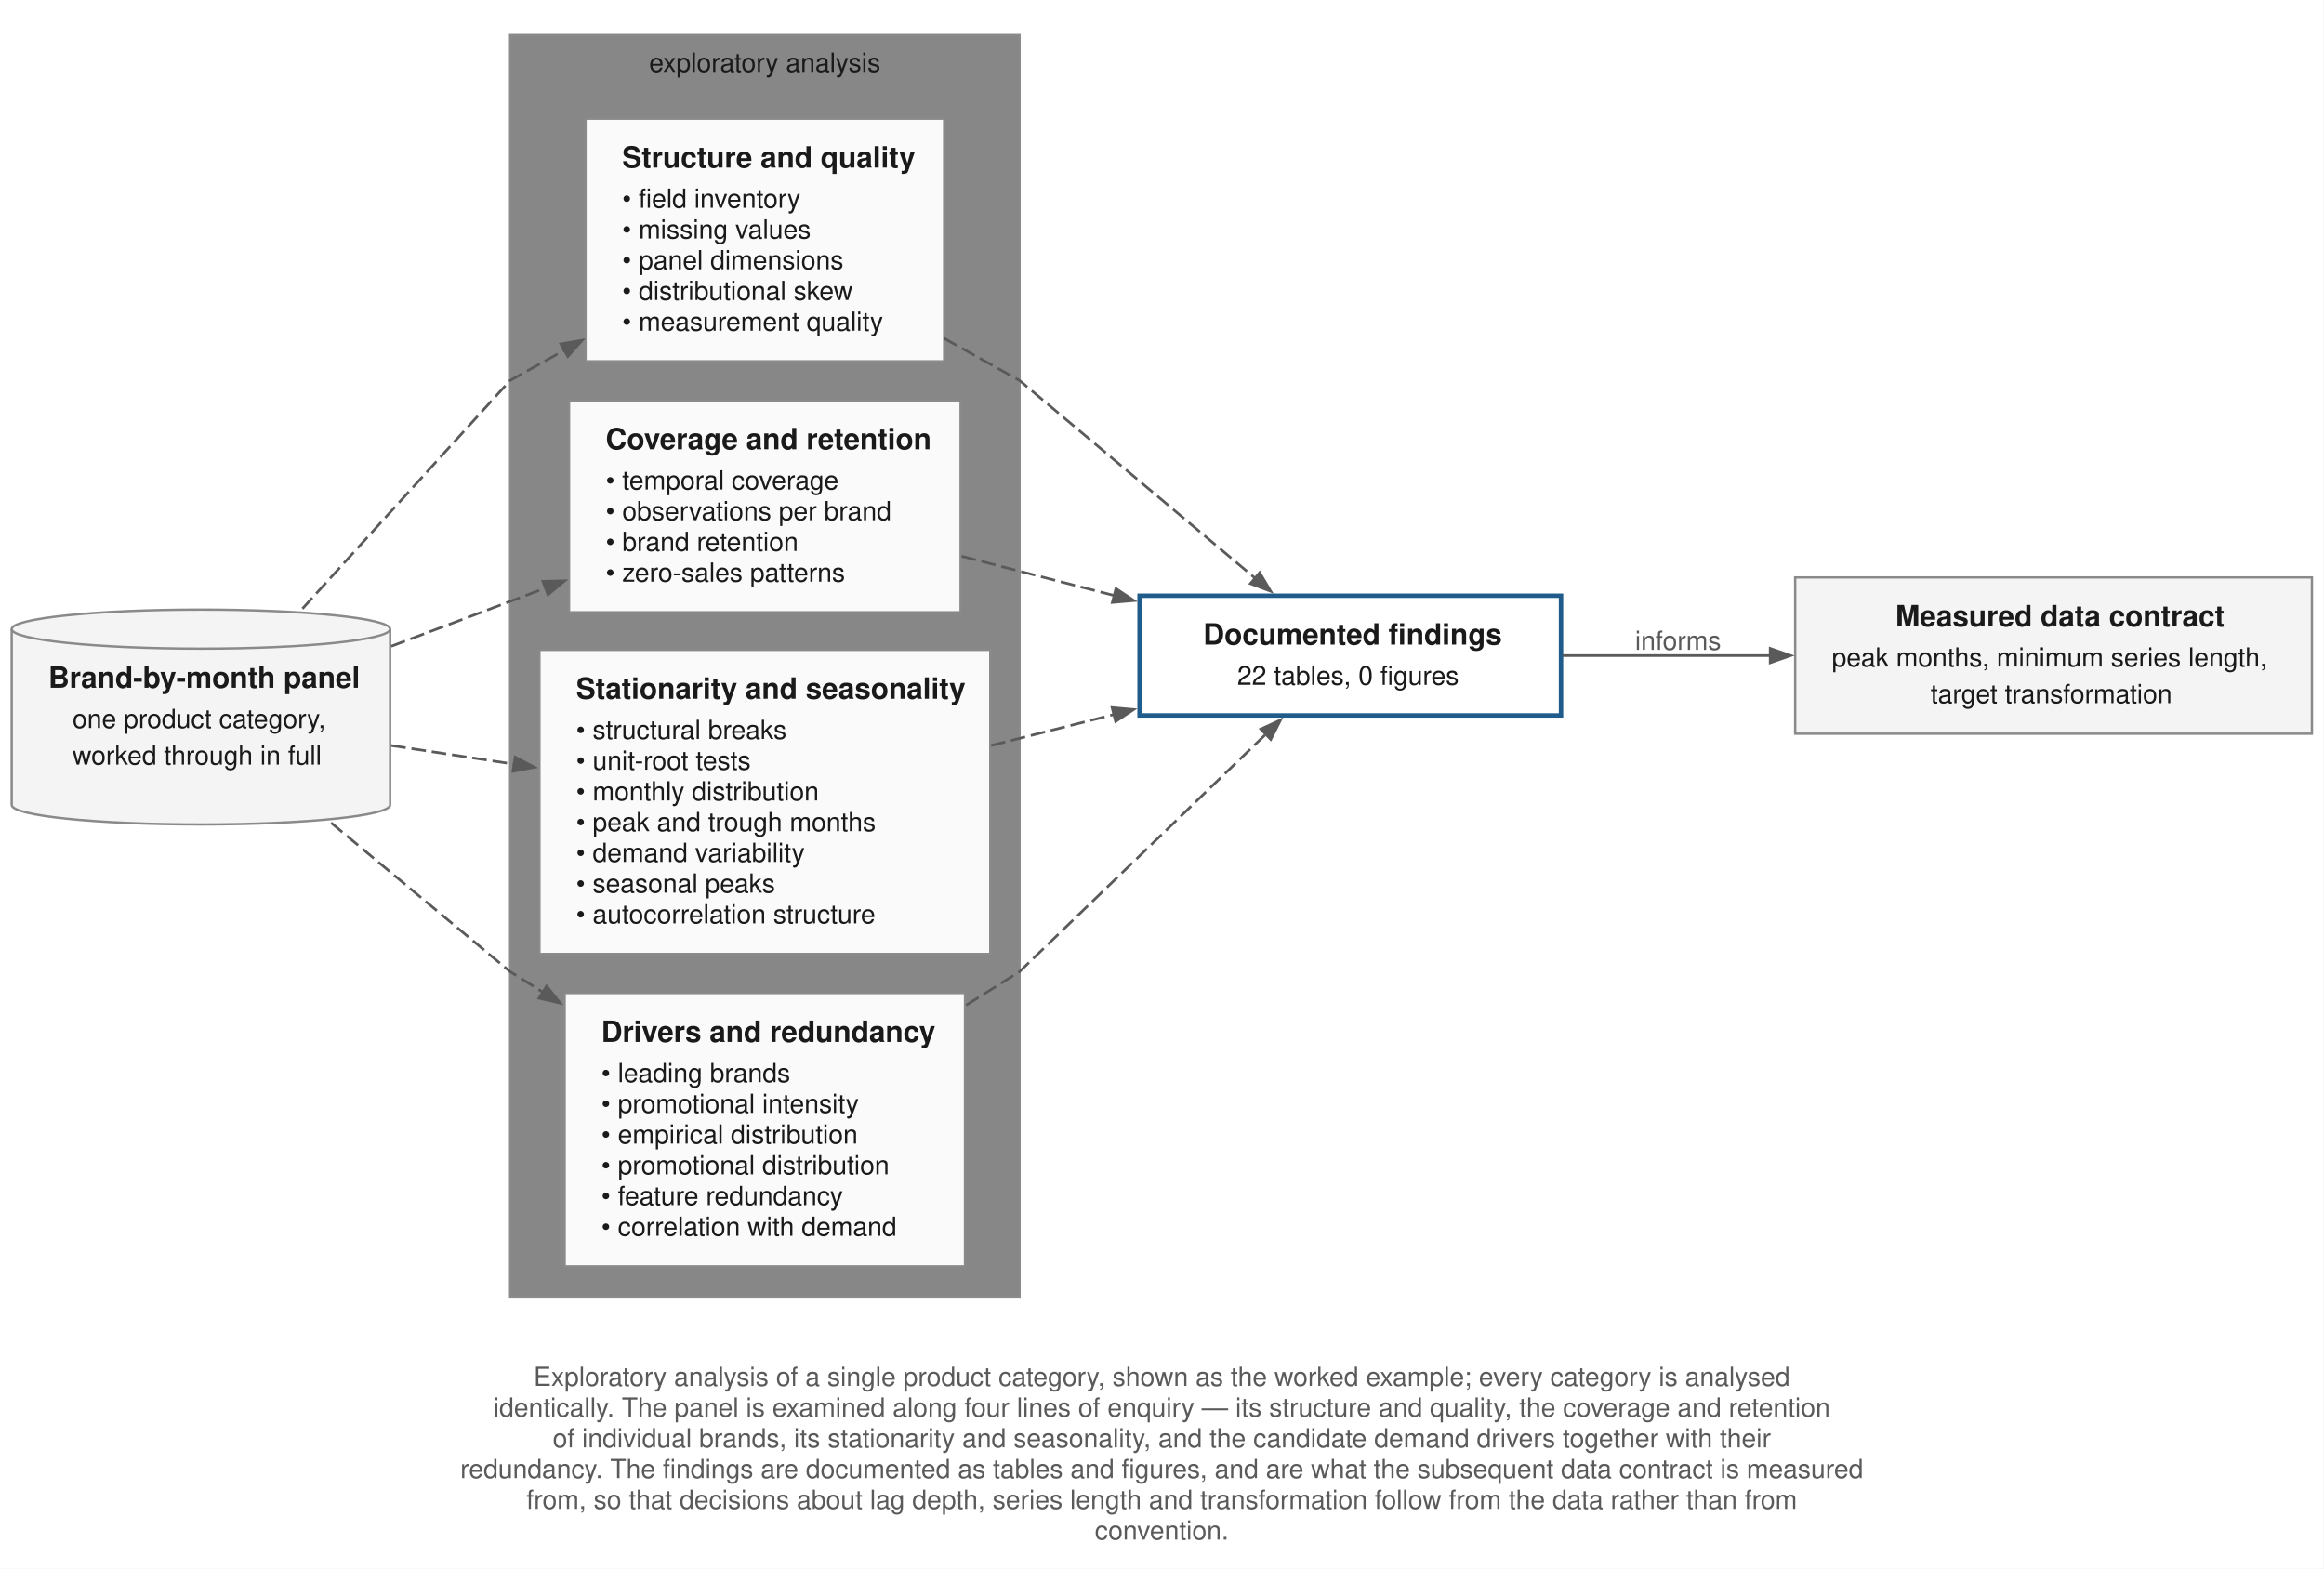
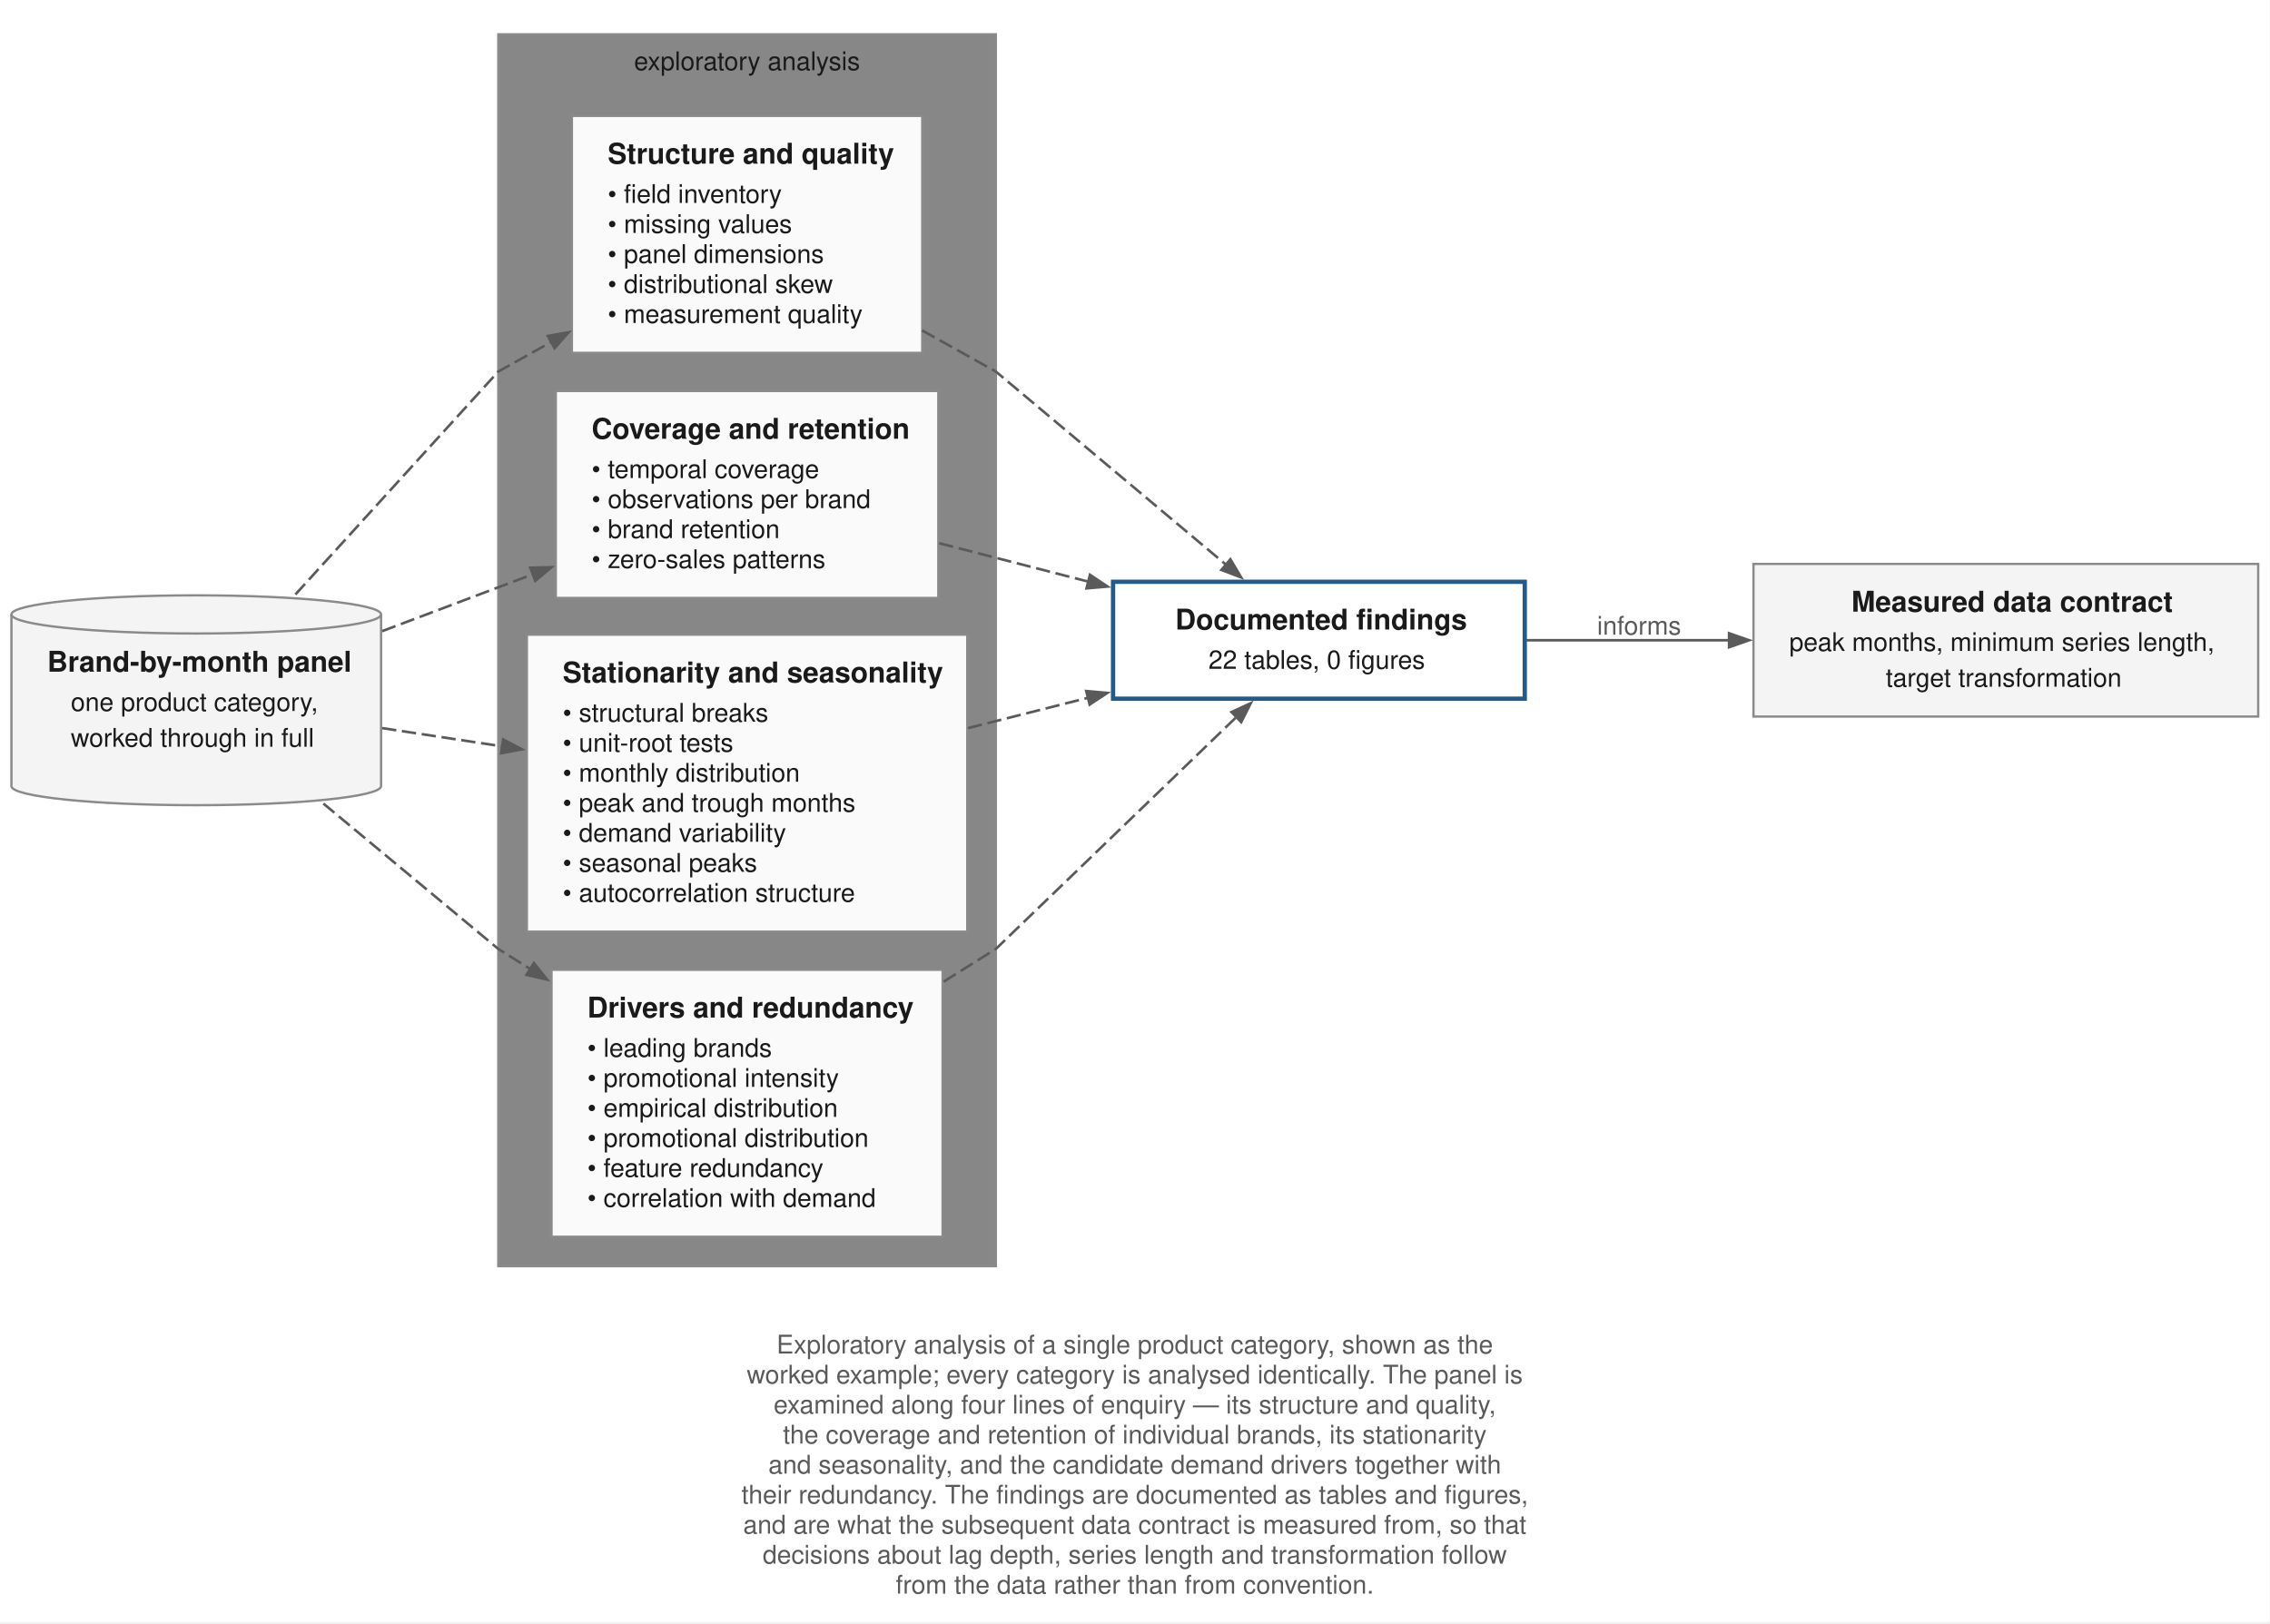
- <svg xmlns="http://www.w3.org/2000/svg" width="794pt" height="536pt" viewBox="0.00 0.00 794.00 536.00">
-   <g id="graph0" class="graph" transform="scale(1 1) rotate(0) translate(4 532)">
-     <polygon fill="white" stroke="none" points="-4,4 -4,-532 789.87,-532 789.87,4 -4,4" />
-     <text xml:space="preserve" text-anchor="middle" x="392.93" y="-58.45" font-family="Helvetica,sans-Serif" font-size="9.00" fill="#5a5a5a">Exploratory analysis of a single product category, shown as the worked example; every category is analysed</text>
-     <text xml:space="preserve" text-anchor="middle" x="392.93" y="-47.95" font-family="Helvetica,sans-Serif" font-size="9.00" fill="#5a5a5a">identically. The panel is examined along four lines of enquiry — its structure and quality, the coverage and retention</text>
-     <text xml:space="preserve" text-anchor="middle" x="392.93" y="-37.45" font-family="Helvetica,sans-Serif" font-size="9.00" fill="#5a5a5a">of individual brands, its stationarity and seasonality, and the candidate demand drivers together with their</text>
-     <text xml:space="preserve" text-anchor="middle" x="392.93" y="-26.95" font-family="Helvetica,sans-Serif" font-size="9.00" fill="#5a5a5a">redundancy. The findings are documented as tables and figures, and are what the subsequent data contract is measured</text>
-     <text xml:space="preserve" text-anchor="middle" x="392.93" y="-16.45" font-family="Helvetica,sans-Serif" font-size="9.00" fill="#5a5a5a">from, so that decisions about lag depth, series length and transformation follow from the data rather than from</text>
-     <text xml:space="preserve" text-anchor="middle" x="392.93" y="-5.95" font-family="Helvetica,sans-Serif" font-size="9.00" fill="#5a5a5a">convention.</text>
+ <svg xmlns="http://www.w3.org/2000/svg" width="794pt" height="568pt" viewBox="0.00 0.00 794.00 568.00">
+   <g id="graph0" class="graph" transform="scale(1 1) rotate(0) translate(4 563.5)">
+     <polygon fill="white" stroke="none" points="-4,4 -4,-563.5 789.87,-563.5 789.87,4 -4,4" />
+     <text xml:space="preserve" text-anchor="middle" x="392.93" y="-89.95" font-family="Helvetica,sans-Serif" font-size="9.00" fill="#5a5a5a">Exploratory analysis of a single product category, shown as the</text>
+     <text xml:space="preserve" text-anchor="middle" x="392.93" y="-79.45" font-family="Helvetica,sans-Serif" font-size="9.00" fill="#5a5a5a">worked example; every category is analysed identically. The panel is</text>
+     <text xml:space="preserve" text-anchor="middle" x="392.93" y="-68.95" font-family="Helvetica,sans-Serif" font-size="9.00" fill="#5a5a5a">examined along four lines of enquiry — its structure and quality,</text>
+     <text xml:space="preserve" text-anchor="middle" x="392.93" y="-58.45" font-family="Helvetica,sans-Serif" font-size="9.00" fill="#5a5a5a">the coverage and retention of individual brands, its stationarity</text>
+     <text xml:space="preserve" text-anchor="middle" x="392.93" y="-47.95" font-family="Helvetica,sans-Serif" font-size="9.00" fill="#5a5a5a">and seasonality, and the candidate demand drivers together with</text>
+     <text xml:space="preserve" text-anchor="middle" x="392.93" y="-37.45" font-family="Helvetica,sans-Serif" font-size="9.00" fill="#5a5a5a">their redundancy. The findings are documented as tables and figures,</text>
+     <text xml:space="preserve" text-anchor="middle" x="392.93" y="-26.95" font-family="Helvetica,sans-Serif" font-size="9.00" fill="#5a5a5a">and are what the subsequent data contract is measured from, so that</text>
+     <text xml:space="preserve" text-anchor="middle" x="392.93" y="-16.45" font-family="Helvetica,sans-Serif" font-size="9.00" fill="#5a5a5a">decisions about lag depth, series length and transformation follow</text>
+     <text xml:space="preserve" text-anchor="middle" x="392.93" y="-5.95" font-family="Helvetica,sans-Serif" font-size="9.00" fill="#5a5a5a">from the data rather than from convention.</text>
    <g id="clust1" class="cluster">
-       <polygon fill="#878787" stroke="#8a8a8a" stroke-width="0.8" points="170.29,-89 170.29,-520 344.33,-520 344.33,-89 170.29,-89" />
-       <text xml:space="preserve" text-anchor="middle" x="257.31" y="-507.45" font-family="Helvetica,sans-Serif" font-size="9.00" fill="#1a1a1a">exploratory analysis</text>
+       <polygon fill="#878787" stroke="#8a8a8a" stroke-width="0.8" points="170.29,-120.5 170.29,-551.5 344.33,-551.5 344.33,-120.5 170.29,-120.5" />
+       <text xml:space="preserve" text-anchor="middle" x="257.31" y="-538.95" font-family="Helvetica,sans-Serif" font-size="9.00" fill="#1a1a1a">exploratory analysis</text>
    </g>
    <g id="node1" class="node">
-       <path fill="#f4f4f4" stroke="#8a8a8a" stroke-width="0.8" d="M129.29,-317.04C129.29,-320.72 100.32,-323.71 64.64,-323.71 28.97,-323.71 0,-320.72 0,-317.04 0,-317.04 0,-256.96 0,-256.96 0,-253.28 28.97,-250.29 64.64,-250.29 100.32,-250.29 129.29,-253.28 129.29,-256.96 129.29,-256.96 129.29,-317.04 129.29,-317.04" />
-       <path fill="none" stroke="#8a8a8a" stroke-width="0.8" d="M129.29,-317.04C129.29,-313.35 100.32,-310.36 64.64,-310.36 28.97,-310.36 0,-313.35 0,-317.04" />
-       <text xml:space="preserve" text-anchor="start" x="12.52" y="-297" font-family="Helvetica,sans-Serif" font-weight="bold" font-size="10.00" fill="#1a1a1a">Brand-by-month panel</text>
-       <text xml:space="preserve" text-anchor="start" x="20.77" y="-283.25" font-family="Helvetica,sans-Serif" font-size="9.00" fill="#1a1a1a">one product category,</text>
-       <text xml:space="preserve" text-anchor="start" x="20.77" y="-270.75" font-family="Helvetica,sans-Serif" font-size="9.00" fill="#1a1a1a">worked through in full</text>
+       <path fill="#f4f4f4" stroke="#8a8a8a" stroke-width="0.8" d="M129.29,-348.54C129.29,-352.22 100.32,-355.21 64.64,-355.21 28.97,-355.21 0,-352.22 0,-348.54 0,-348.54 0,-288.46 0,-288.46 0,-284.78 28.97,-281.79 64.64,-281.79 100.32,-281.79 129.29,-284.78 129.29,-288.46 129.29,-288.46 129.29,-348.54 129.29,-348.54" />
+       <path fill="none" stroke="#8a8a8a" stroke-width="0.8" d="M129.29,-348.54C129.29,-344.85 100.32,-341.86 64.64,-341.86 28.97,-341.86 0,-344.85 0,-348.54" />
+       <text xml:space="preserve" text-anchor="start" x="12.52" y="-328.5" font-family="Helvetica,sans-Serif" font-weight="bold" font-size="10.00" fill="#1a1a1a">Brand-by-month panel</text>
+       <text xml:space="preserve" text-anchor="start" x="20.77" y="-314.75" font-family="Helvetica,sans-Serif" font-size="9.00" fill="#1a1a1a">one product category,</text>
+       <text xml:space="preserve" text-anchor="start" x="20.77" y="-302.25" font-family="Helvetica,sans-Serif" font-size="9.00" fill="#1a1a1a">worked through in full</text>
    </g>
    <g id="node2" class="node">
-       <polygon fill="#fafafa" stroke="#8a8a8a" stroke-width="0.8" points="318.58,-491.45 196.04,-491.45 196.04,-408.55 318.58,-408.55 318.58,-491.45" />
-       <text xml:space="preserve" text-anchor="start" x="208.56" y="-474.75" font-family="Helvetica,sans-Serif" font-weight="bold" font-size="10.00" fill="#1a1a1a">Structure and quality</text>
-       <text xml:space="preserve" text-anchor="start" x="208.56" y="-461" font-family="Helvetica,sans-Serif" font-size="9.00" fill="#1a1a1a">• field inventory</text>
-       <text xml:space="preserve" text-anchor="start" x="208.56" y="-450.5" font-family="Helvetica,sans-Serif" font-size="9.00" fill="#1a1a1a">• missing values</text>
-       <text xml:space="preserve" text-anchor="start" x="208.56" y="-440" font-family="Helvetica,sans-Serif" font-size="9.00" fill="#1a1a1a">• panel dimensions</text>
-       <text xml:space="preserve" text-anchor="start" x="208.56" y="-429.5" font-family="Helvetica,sans-Serif" font-size="9.00" fill="#1a1a1a">• distributional skew</text>
-       <text xml:space="preserve" text-anchor="start" x="208.56" y="-419" font-family="Helvetica,sans-Serif" font-size="9.00" fill="#1a1a1a">• measurement quality</text>
+       <polygon fill="#fafafa" stroke="#8a8a8a" stroke-width="0.8" points="318.58,-522.95 196.04,-522.95 196.04,-440.05 318.58,-440.05 318.58,-522.95" />
+       <text xml:space="preserve" text-anchor="start" x="208.56" y="-506.25" font-family="Helvetica,sans-Serif" font-weight="bold" font-size="10.00" fill="#1a1a1a">Structure and quality</text>
+       <text xml:space="preserve" text-anchor="start" x="208.56" y="-492.5" font-family="Helvetica,sans-Serif" font-size="9.00" fill="#1a1a1a">• field inventory</text>
+       <text xml:space="preserve" text-anchor="start" x="208.56" y="-482" font-family="Helvetica,sans-Serif" font-size="9.00" fill="#1a1a1a">• missing values</text>
+       <text xml:space="preserve" text-anchor="start" x="208.56" y="-471.5" font-family="Helvetica,sans-Serif" font-size="9.00" fill="#1a1a1a">• panel dimensions</text>
+       <text xml:space="preserve" text-anchor="start" x="208.56" y="-461" font-family="Helvetica,sans-Serif" font-size="9.00" fill="#1a1a1a">• distributional skew</text>
+       <text xml:space="preserve" text-anchor="start" x="208.56" y="-450.5" font-family="Helvetica,sans-Serif" font-size="9.00" fill="#1a1a1a">• measurement quality</text>
    </g>
    <g id="edge1" class="edge">
-       <path fill="none" stroke="#5a5a5a" stroke-width="0.9" stroke-dasharray="5,2" d="M99.33,-324.02C129.92,-357.64 170.29,-402 170.29,-402 170.29,-402 178.08,-406.34 188.96,-412.42" />
-       <polygon fill="#5a5a5a" stroke="#5a5a5a" stroke-width="0.9" points="187.6,-414.47 194.91,-415.74 189.99,-410.19 187.6,-414.47" />
+       <path fill="none" stroke="#5a5a5a" stroke-width="0.9" stroke-dasharray="5,2" d="M99.33,-355.52C129.92,-389.14 170.29,-433.5 170.29,-433.5 170.29,-433.5 178.08,-437.84 188.96,-443.92" />
+       <polygon fill="#5a5a5a" stroke="#5a5a5a" stroke-width="0.9" points="187.6,-445.97 194.91,-447.24 189.99,-441.69 187.6,-445.97" />
    </g>
    <g id="node3" class="node">
-       <polygon fill="#fafafa" stroke="#8a8a8a" stroke-width="0.8" points="324.2,-395.2 190.41,-395.2 190.41,-322.8 324.2,-322.8 324.2,-395.2" />
-       <text xml:space="preserve" text-anchor="start" x="202.93" y="-378.5" font-family="Helvetica,sans-Serif" font-weight="bold" font-size="10.00" fill="#1a1a1a">Coverage and retention</text>
-       <text xml:space="preserve" text-anchor="start" x="202.93" y="-364.75" font-family="Helvetica,sans-Serif" font-size="9.00" fill="#1a1a1a">• temporal coverage</text>
-       <text xml:space="preserve" text-anchor="start" x="202.93" y="-354.25" font-family="Helvetica,sans-Serif" font-size="9.00" fill="#1a1a1a">• observations per brand</text>
-       <text xml:space="preserve" text-anchor="start" x="202.93" y="-343.75" font-family="Helvetica,sans-Serif" font-size="9.00" fill="#1a1a1a">• brand retention</text>
-       <text xml:space="preserve" text-anchor="start" x="202.93" y="-333.25" font-family="Helvetica,sans-Serif" font-size="9.00" fill="#1a1a1a">• zero-sales patterns</text>
+       <polygon fill="#fafafa" stroke="#8a8a8a" stroke-width="0.8" points="324.2,-426.7 190.41,-426.7 190.41,-354.3 324.2,-354.3 324.2,-426.7" />
+       <text xml:space="preserve" text-anchor="start" x="202.93" y="-410" font-family="Helvetica,sans-Serif" font-weight="bold" font-size="10.00" fill="#1a1a1a">Coverage and retention</text>
+       <text xml:space="preserve" text-anchor="start" x="202.93" y="-396.25" font-family="Helvetica,sans-Serif" font-size="9.00" fill="#1a1a1a">• temporal coverage</text>
+       <text xml:space="preserve" text-anchor="start" x="202.93" y="-385.75" font-family="Helvetica,sans-Serif" font-size="9.00" fill="#1a1a1a">• observations per brand</text>
+       <text xml:space="preserve" text-anchor="start" x="202.93" y="-375.25" font-family="Helvetica,sans-Serif" font-size="9.00" fill="#1a1a1a">• brand retention</text>
+       <text xml:space="preserve" text-anchor="start" x="202.93" y="-364.75" font-family="Helvetica,sans-Serif" font-size="9.00" fill="#1a1a1a">• zero-sales patterns</text>
    </g>
    <g id="edge2" class="edge">
-       <path fill="none" stroke="#5a5a5a" stroke-width="0.9" stroke-dasharray="5,2" d="M129.66,-311.18C146.7,-317.61 165.24,-324.61 182.75,-331.22" />
-       <polygon fill="#5a5a5a" stroke="#5a5a5a" stroke-width="0.9" points="181.49,-333.37 188.91,-333.55 183.22,-328.78 181.49,-333.37" />
+       <path fill="none" stroke="#5a5a5a" stroke-width="0.9" stroke-dasharray="5,2" d="M129.66,-342.68C146.7,-349.11 165.24,-356.11 182.75,-362.72" />
+       <polygon fill="#5a5a5a" stroke="#5a5a5a" stroke-width="0.9" points="181.49,-364.87 188.91,-365.05 183.22,-360.28 181.49,-364.87" />
    </g>
    <g id="node4" class="node">
-       <polygon fill="#fafafa" stroke="#8a8a8a" stroke-width="0.8" points="334.33,-309.95 180.29,-309.95 180.29,-206.05 334.33,-206.05 334.33,-309.95" />
-       <text xml:space="preserve" text-anchor="start" x="192.81" y="-293.25" font-family="Helvetica,sans-Serif" font-weight="bold" font-size="10.00" fill="#1a1a1a">Stationarity and seasonality</text>
-       <text xml:space="preserve" text-anchor="start" x="192.81" y="-279.5" font-family="Helvetica,sans-Serif" font-size="9.00" fill="#1a1a1a">• structural breaks</text>
-       <text xml:space="preserve" text-anchor="start" x="192.81" y="-269" font-family="Helvetica,sans-Serif" font-size="9.00" fill="#1a1a1a">• unit-root tests</text>
-       <text xml:space="preserve" text-anchor="start" x="192.81" y="-258.5" font-family="Helvetica,sans-Serif" font-size="9.00" fill="#1a1a1a">• monthly distribution</text>
-       <text xml:space="preserve" text-anchor="start" x="192.81" y="-248" font-family="Helvetica,sans-Serif" font-size="9.00" fill="#1a1a1a">• peak and trough months</text>
-       <text xml:space="preserve" text-anchor="start" x="192.81" y="-237.5" font-family="Helvetica,sans-Serif" font-size="9.00" fill="#1a1a1a">• demand variability</text>
-       <text xml:space="preserve" text-anchor="start" x="192.81" y="-227" font-family="Helvetica,sans-Serif" font-size="9.00" fill="#1a1a1a">• seasonal peaks</text>
-       <text xml:space="preserve" text-anchor="start" x="192.81" y="-216.5" font-family="Helvetica,sans-Serif" font-size="9.00" fill="#1a1a1a">• autocorrelation structure</text>
+       <polygon fill="#fafafa" stroke="#8a8a8a" stroke-width="0.8" points="334.33,-341.45 180.29,-341.45 180.29,-237.55 334.33,-237.55 334.33,-341.45" />
+       <text xml:space="preserve" text-anchor="start" x="192.81" y="-324.75" font-family="Helvetica,sans-Serif" font-weight="bold" font-size="10.00" fill="#1a1a1a">Stationarity and seasonality</text>
+       <text xml:space="preserve" text-anchor="start" x="192.81" y="-311" font-family="Helvetica,sans-Serif" font-size="9.00" fill="#1a1a1a">• structural breaks</text>
+       <text xml:space="preserve" text-anchor="start" x="192.81" y="-300.5" font-family="Helvetica,sans-Serif" font-size="9.00" fill="#1a1a1a">• unit-root tests</text>
+       <text xml:space="preserve" text-anchor="start" x="192.81" y="-290" font-family="Helvetica,sans-Serif" font-size="9.00" fill="#1a1a1a">• monthly distribution</text>
+       <text xml:space="preserve" text-anchor="start" x="192.81" y="-279.5" font-family="Helvetica,sans-Serif" font-size="9.00" fill="#1a1a1a">• peak and trough months</text>
+       <text xml:space="preserve" text-anchor="start" x="192.81" y="-269" font-family="Helvetica,sans-Serif" font-size="9.00" fill="#1a1a1a">• demand variability</text>
+       <text xml:space="preserve" text-anchor="start" x="192.81" y="-258.5" font-family="Helvetica,sans-Serif" font-size="9.00" fill="#1a1a1a">• seasonal peaks</text>
+       <text xml:space="preserve" text-anchor="start" x="192.81" y="-248" font-family="Helvetica,sans-Serif" font-size="9.00" fill="#1a1a1a">• autocorrelation structure</text>
    </g>
    <g id="edge3" class="edge">
-       <path fill="none" stroke="#5a5a5a" stroke-width="0.9" stroke-dasharray="5,2" d="M129.66,-277.26C143.14,-275.21 157.55,-273.02 171.65,-270.88" />
-       <polygon fill="#5a5a5a" stroke="#5a5a5a" stroke-width="0.9" points="172.01,-273.3 178.56,-269.83 171.27,-268.46 172.01,-273.3" />
+       <path fill="none" stroke="#5a5a5a" stroke-width="0.9" stroke-dasharray="5,2" d="M129.66,-308.76C143.14,-306.71 157.55,-304.52 171.65,-302.38" />
+       <polygon fill="#5a5a5a" stroke="#5a5a5a" stroke-width="0.9" points="172.01,-304.8 178.56,-301.33 171.27,-299.96 172.01,-304.8" />
    </g>
    <g id="node5" class="node">
-       <polygon fill="#fafafa" stroke="#8a8a8a" stroke-width="0.8" points="325.7,-192.7 188.91,-192.7 188.91,-99.3 325.7,-99.3 325.7,-192.7" />
-       <text xml:space="preserve" text-anchor="start" x="201.43" y="-176" font-family="Helvetica,sans-Serif" font-weight="bold" font-size="10.00" fill="#1a1a1a">Drivers and redundancy</text>
-       <text xml:space="preserve" text-anchor="start" x="201.43" y="-162.25" font-family="Helvetica,sans-Serif" font-size="9.00" fill="#1a1a1a">• leading brands</text>
-       <text xml:space="preserve" text-anchor="start" x="201.43" y="-151.75" font-family="Helvetica,sans-Serif" font-size="9.00" fill="#1a1a1a">• promotional intensity</text>
-       <text xml:space="preserve" text-anchor="start" x="201.43" y="-141.25" font-family="Helvetica,sans-Serif" font-size="9.00" fill="#1a1a1a">• empirical distribution</text>
-       <text xml:space="preserve" text-anchor="start" x="201.43" y="-130.75" font-family="Helvetica,sans-Serif" font-size="9.00" fill="#1a1a1a">• promotional distribution</text>
-       <text xml:space="preserve" text-anchor="start" x="201.43" y="-120.25" font-family="Helvetica,sans-Serif" font-size="9.00" fill="#1a1a1a">• feature redundancy</text>
-       <text xml:space="preserve" text-anchor="start" x="201.43" y="-109.75" font-family="Helvetica,sans-Serif" font-size="9.00" fill="#1a1a1a">• correlation with demand</text>
+       <polygon fill="#fafafa" stroke="#8a8a8a" stroke-width="0.8" points="325.7,-224.2 188.91,-224.2 188.91,-130.8 325.7,-130.8 325.7,-224.2" />
+       <text xml:space="preserve" text-anchor="start" x="201.43" y="-207.5" font-family="Helvetica,sans-Serif" font-weight="bold" font-size="10.00" fill="#1a1a1a">Drivers and redundancy</text>
+       <text xml:space="preserve" text-anchor="start" x="201.43" y="-193.75" font-family="Helvetica,sans-Serif" font-size="9.00" fill="#1a1a1a">• leading brands</text>
+       <text xml:space="preserve" text-anchor="start" x="201.43" y="-183.25" font-family="Helvetica,sans-Serif" font-size="9.00" fill="#1a1a1a">• promotional intensity</text>
+       <text xml:space="preserve" text-anchor="start" x="201.43" y="-172.75" font-family="Helvetica,sans-Serif" font-size="9.00" fill="#1a1a1a">• empirical distribution</text>
+       <text xml:space="preserve" text-anchor="start" x="201.43" y="-162.25" font-family="Helvetica,sans-Serif" font-size="9.00" fill="#1a1a1a">• promotional distribution</text>
+       <text xml:space="preserve" text-anchor="start" x="201.43" y="-151.75" font-family="Helvetica,sans-Serif" font-size="9.00" fill="#1a1a1a">• feature redundancy</text>
+       <text xml:space="preserve" text-anchor="start" x="201.43" y="-141.25" font-family="Helvetica,sans-Serif" font-size="9.00" fill="#1a1a1a">• correlation with demand</text>
    </g>
    <g id="edge4" class="edge">
-       <path fill="none" stroke="#5a5a5a" stroke-width="0.9" stroke-dasharray="5,2" d="M109.11,-250.86C137.87,-226.96 170.29,-200 170.29,-200 170.29,-200 174.73,-197.21 181.6,-192.9" />
-       <polygon fill="#5a5a5a" stroke="#5a5a5a" stroke-width="0.9" points="182.75,-195.07 187.38,-189.27 180.15,-190.92 182.75,-195.07" />
+       <path fill="none" stroke="#5a5a5a" stroke-width="0.9" stroke-dasharray="5,2" d="M109.11,-282.36C137.87,-258.46 170.29,-231.5 170.29,-231.5 170.29,-231.5 174.73,-228.71 181.6,-224.4" />
+       <polygon fill="#5a5a5a" stroke="#5a5a5a" stroke-width="0.9" points="182.75,-226.57 187.38,-220.77 180.15,-222.42 182.75,-226.57" />
    </g>
    <g id="node6" class="node">
-       <polygon fill="white" stroke="#1f5c8b" stroke-width="1.5" points="529.33,-328.45 385.33,-328.45 385.33,-287.55 529.33,-287.55 529.33,-328.45" />
-       <text xml:space="preserve" text-anchor="start" x="407.08" y="-311.75" font-family="Helvetica,sans-Serif" font-weight="bold" font-size="10.00" fill="#1a1a1a">Documented findings</text>
-       <text xml:space="preserve" text-anchor="start" x="418.7" y="-298" font-family="Helvetica,sans-Serif" font-size="9.00" fill="#1a1a1a">22 tables, 0 figures</text>
+       <polygon fill="white" stroke="#1f5c8b" stroke-width="1.5" points="529.33,-359.95 385.33,-359.95 385.33,-319.05 529.33,-319.05 529.33,-359.95" />
+       <text xml:space="preserve" text-anchor="start" x="407.08" y="-343.25" font-family="Helvetica,sans-Serif" font-weight="bold" font-size="10.00" fill="#1a1a1a">Documented findings</text>
+       <text xml:space="preserve" text-anchor="start" x="418.7" y="-329.5" font-family="Helvetica,sans-Serif" font-size="9.00" fill="#1a1a1a">22 tables, 0 figures</text>
    </g>
    <g id="edge5" class="edge">
-       <path fill="none" stroke="#5a5a5a" stroke-width="0.9" stroke-dasharray="5,2" d="M318.52,-416.4C332.98,-408.33 344.33,-402 344.33,-402 344.33,-402 392.05,-361.95 425.19,-334.13" />
-       <polygon fill="#5a5a5a" stroke="#5a5a5a" stroke-width="0.9" points="426.36,-336.35 430.15,-329.97 423.21,-332.59 426.36,-336.35" />
+       <path fill="none" stroke="#5a5a5a" stroke-width="0.9" stroke-dasharray="5,2" d="M318.52,-447.9C332.98,-439.83 344.33,-433.5 344.33,-433.5 344.33,-433.5 392.05,-393.45 425.19,-365.63" />
+       <polygon fill="#5a5a5a" stroke="#5a5a5a" stroke-width="0.9" points="426.36,-367.85 430.15,-361.47 423.21,-364.09 426.36,-367.85" />
    </g>
    <g id="edge6" class="edge">
-       <path fill="none" stroke="#5a5a5a" stroke-width="0.9" stroke-dasharray="5,2" d="M324.52,-341.95C341.29,-337.63 359.48,-332.94 376.83,-328.47" />
-       <polygon fill="#5a5a5a" stroke="#5a5a5a" stroke-width="0.9" points="377.25,-330.9 383.42,-326.78 376.03,-326.15 377.25,-330.9" />
+       <path fill="none" stroke="#5a5a5a" stroke-width="0.9" stroke-dasharray="5,2" d="M324.52,-373.45C341.29,-369.13 359.48,-364.44 376.83,-359.97" />
+       <polygon fill="#5a5a5a" stroke="#5a5a5a" stroke-width="0.9" points="377.25,-362.4 383.42,-358.28 376.03,-357.65 377.25,-362.4" />
    </g>
    <g id="edge7" class="edge">
-       <path fill="none" stroke="#5a5a5a" stroke-width="0.9" stroke-dasharray="5,2" d="M334.59,-277.26C348.34,-280.73 362.71,-284.36 376.56,-287.86" />
-       <polygon fill="#5a5a5a" stroke="#5a5a5a" stroke-width="0.9" points="375.94,-290.23 383.32,-289.57 377.14,-285.48 375.94,-290.23" />
+       <path fill="none" stroke="#5a5a5a" stroke-width="0.9" stroke-dasharray="5,2" d="M334.59,-308.76C348.34,-312.23 362.71,-315.86 376.56,-319.36" />
+       <polygon fill="#5a5a5a" stroke="#5a5a5a" stroke-width="0.9" points="375.94,-321.73 383.32,-321.07 377.14,-316.98 375.94,-321.73" />
    </g>
    <g id="edge8" class="edge">
-       <path fill="none" stroke="#5a5a5a" stroke-width="0.9" stroke-dasharray="5,2" d="M326.09,-188.55C336.75,-195.24 344.33,-200 344.33,-200 344.33,-200 395.33,-249.18 428.5,-281.16" />
-       <polygon fill="#5a5a5a" stroke="#5a5a5a" stroke-width="0.9" points="426.75,-282.88 433.49,-285.97 430.15,-279.35 426.75,-282.88" />
+       <path fill="none" stroke="#5a5a5a" stroke-width="0.9" stroke-dasharray="5,2" d="M326.09,-220.05C336.75,-226.74 344.33,-231.5 344.33,-231.5 344.33,-231.5 395.33,-280.68 428.5,-312.66" />
+       <polygon fill="#5a5a5a" stroke="#5a5a5a" stroke-width="0.9" points="426.75,-314.38 433.49,-317.47 430.15,-310.85 426.75,-314.38" />
    </g>
    <g id="node7" class="node">
-       <polygon fill="#f4f4f4" stroke="#8a8a8a" stroke-width="0.8" points="785.87,-334.7 609.33,-334.7 609.33,-281.3 785.87,-281.3 785.87,-334.7" />
-       <text xml:space="preserve" text-anchor="start" x="643.6" y="-318" font-family="Helvetica,sans-Serif" font-weight="bold" font-size="10.00" fill="#1a1a1a">Measured data contract</text>
-       <text xml:space="preserve" text-anchor="start" x="621.85" y="-304.25" font-family="Helvetica,sans-Serif" font-size="9.00" fill="#1a1a1a">peak months, minimum series length,</text>
-       <text xml:space="preserve" text-anchor="start" x="655.6" y="-291.75" font-family="Helvetica,sans-Serif" font-size="9.00" fill="#1a1a1a">target transformation</text>
+       <polygon fill="#f4f4f4" stroke="#8a8a8a" stroke-width="0.8" points="785.87,-366.2 609.33,-366.2 609.33,-312.8 785.87,-312.8 785.87,-366.2" />
+       <text xml:space="preserve" text-anchor="start" x="643.6" y="-349.5" font-family="Helvetica,sans-Serif" font-weight="bold" font-size="10.00" fill="#1a1a1a">Measured data contract</text>
+       <text xml:space="preserve" text-anchor="start" x="621.85" y="-335.75" font-family="Helvetica,sans-Serif" font-size="9.00" fill="#1a1a1a">peak months, minimum series length,</text>
+       <text xml:space="preserve" text-anchor="start" x="655.6" y="-323.25" font-family="Helvetica,sans-Serif" font-size="9.00" fill="#1a1a1a">target transformation</text>
    </g>
    <g id="edge9" class="edge">
-       <path fill="none" stroke="#5a5a5a" stroke-width="0.9" d="M529.82,-308C552.14,-308 577.12,-308 600.83,-308" />
-       <polygon fill="#5a5a5a" stroke="#5a5a5a" stroke-width="0.9" points="600.79,-310.45 607.79,-308 600.79,-305.55 600.79,-310.45" />
-       <text xml:space="preserve" text-anchor="middle" x="569.33" y="-309.95" font-family="Helvetica,sans-Serif" font-size="9.00" fill="#5a5a5a">informs</text>
+       <path fill="none" stroke="#5a5a5a" stroke-width="0.9" d="M529.82,-339.5C552.14,-339.5 577.12,-339.5 600.83,-339.5" />
+       <polygon fill="#5a5a5a" stroke="#5a5a5a" stroke-width="0.9" points="600.79,-341.95 607.79,-339.5 600.79,-337.05 600.79,-341.95" />
+       <text xml:space="preserve" text-anchor="middle" x="569.33" y="-341.45" font-family="Helvetica,sans-Serif" font-size="9.00" fill="#5a5a5a">informs</text>
    </g>
  </g>
</svg>
